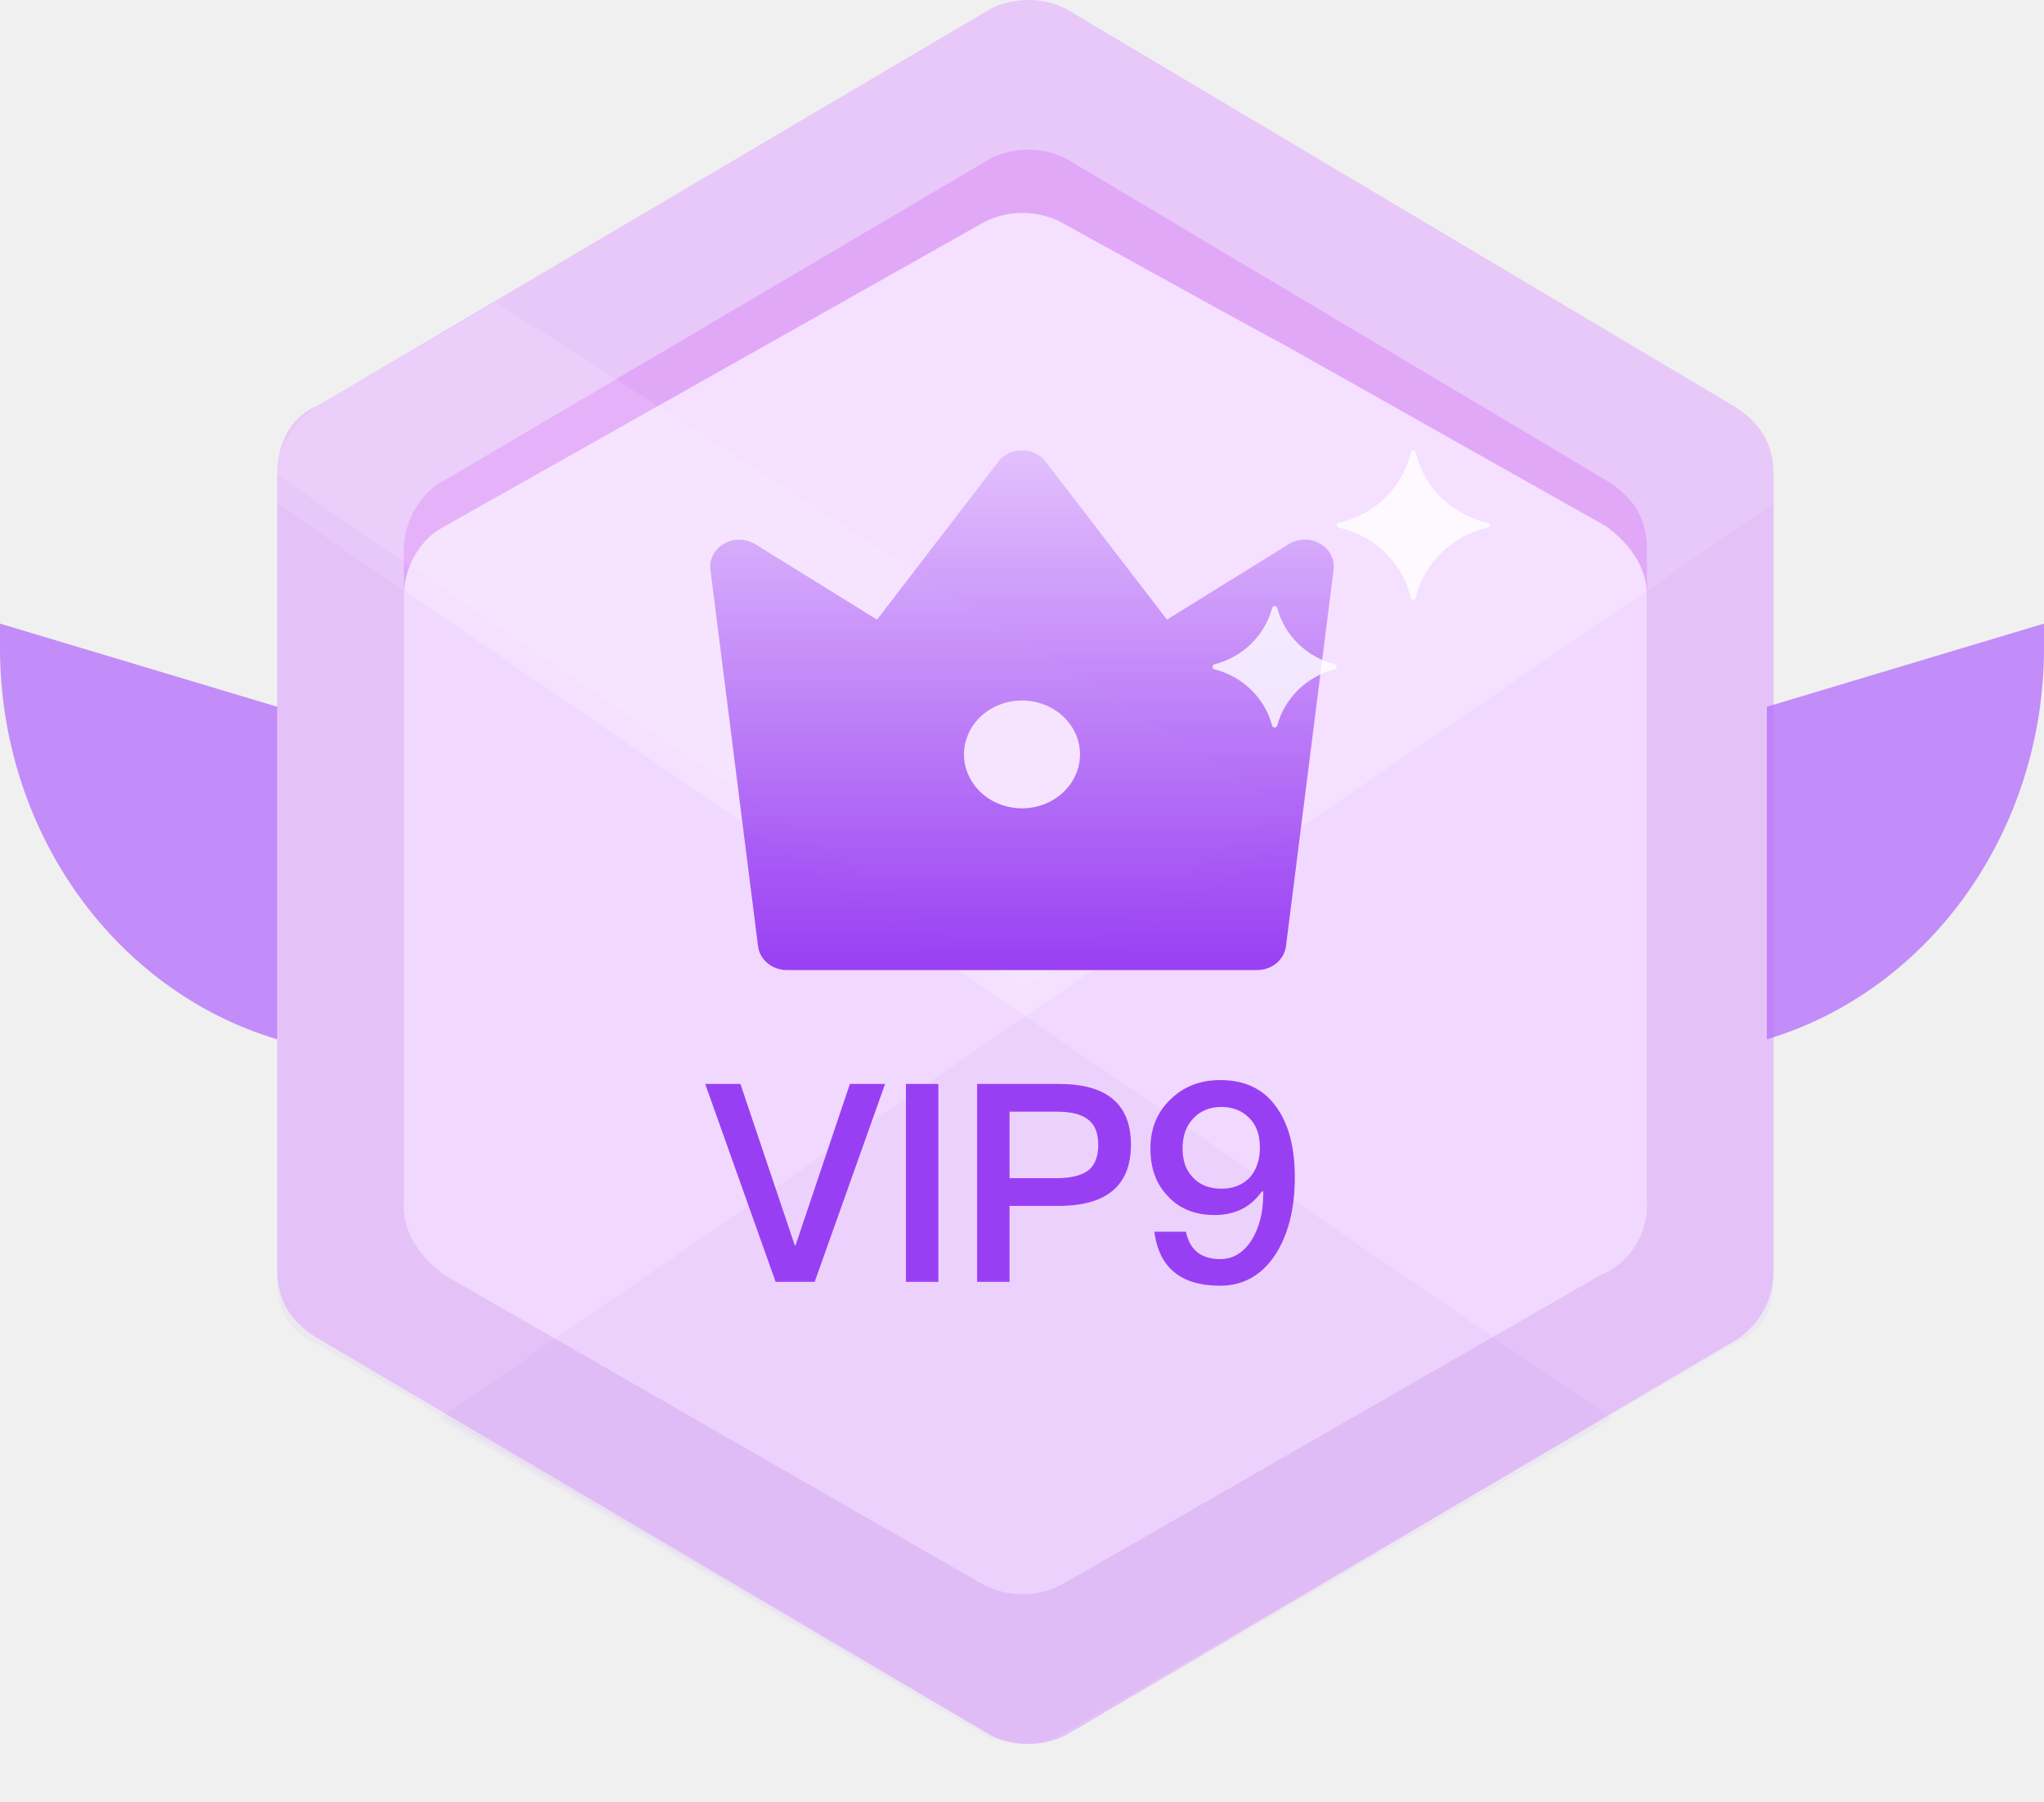
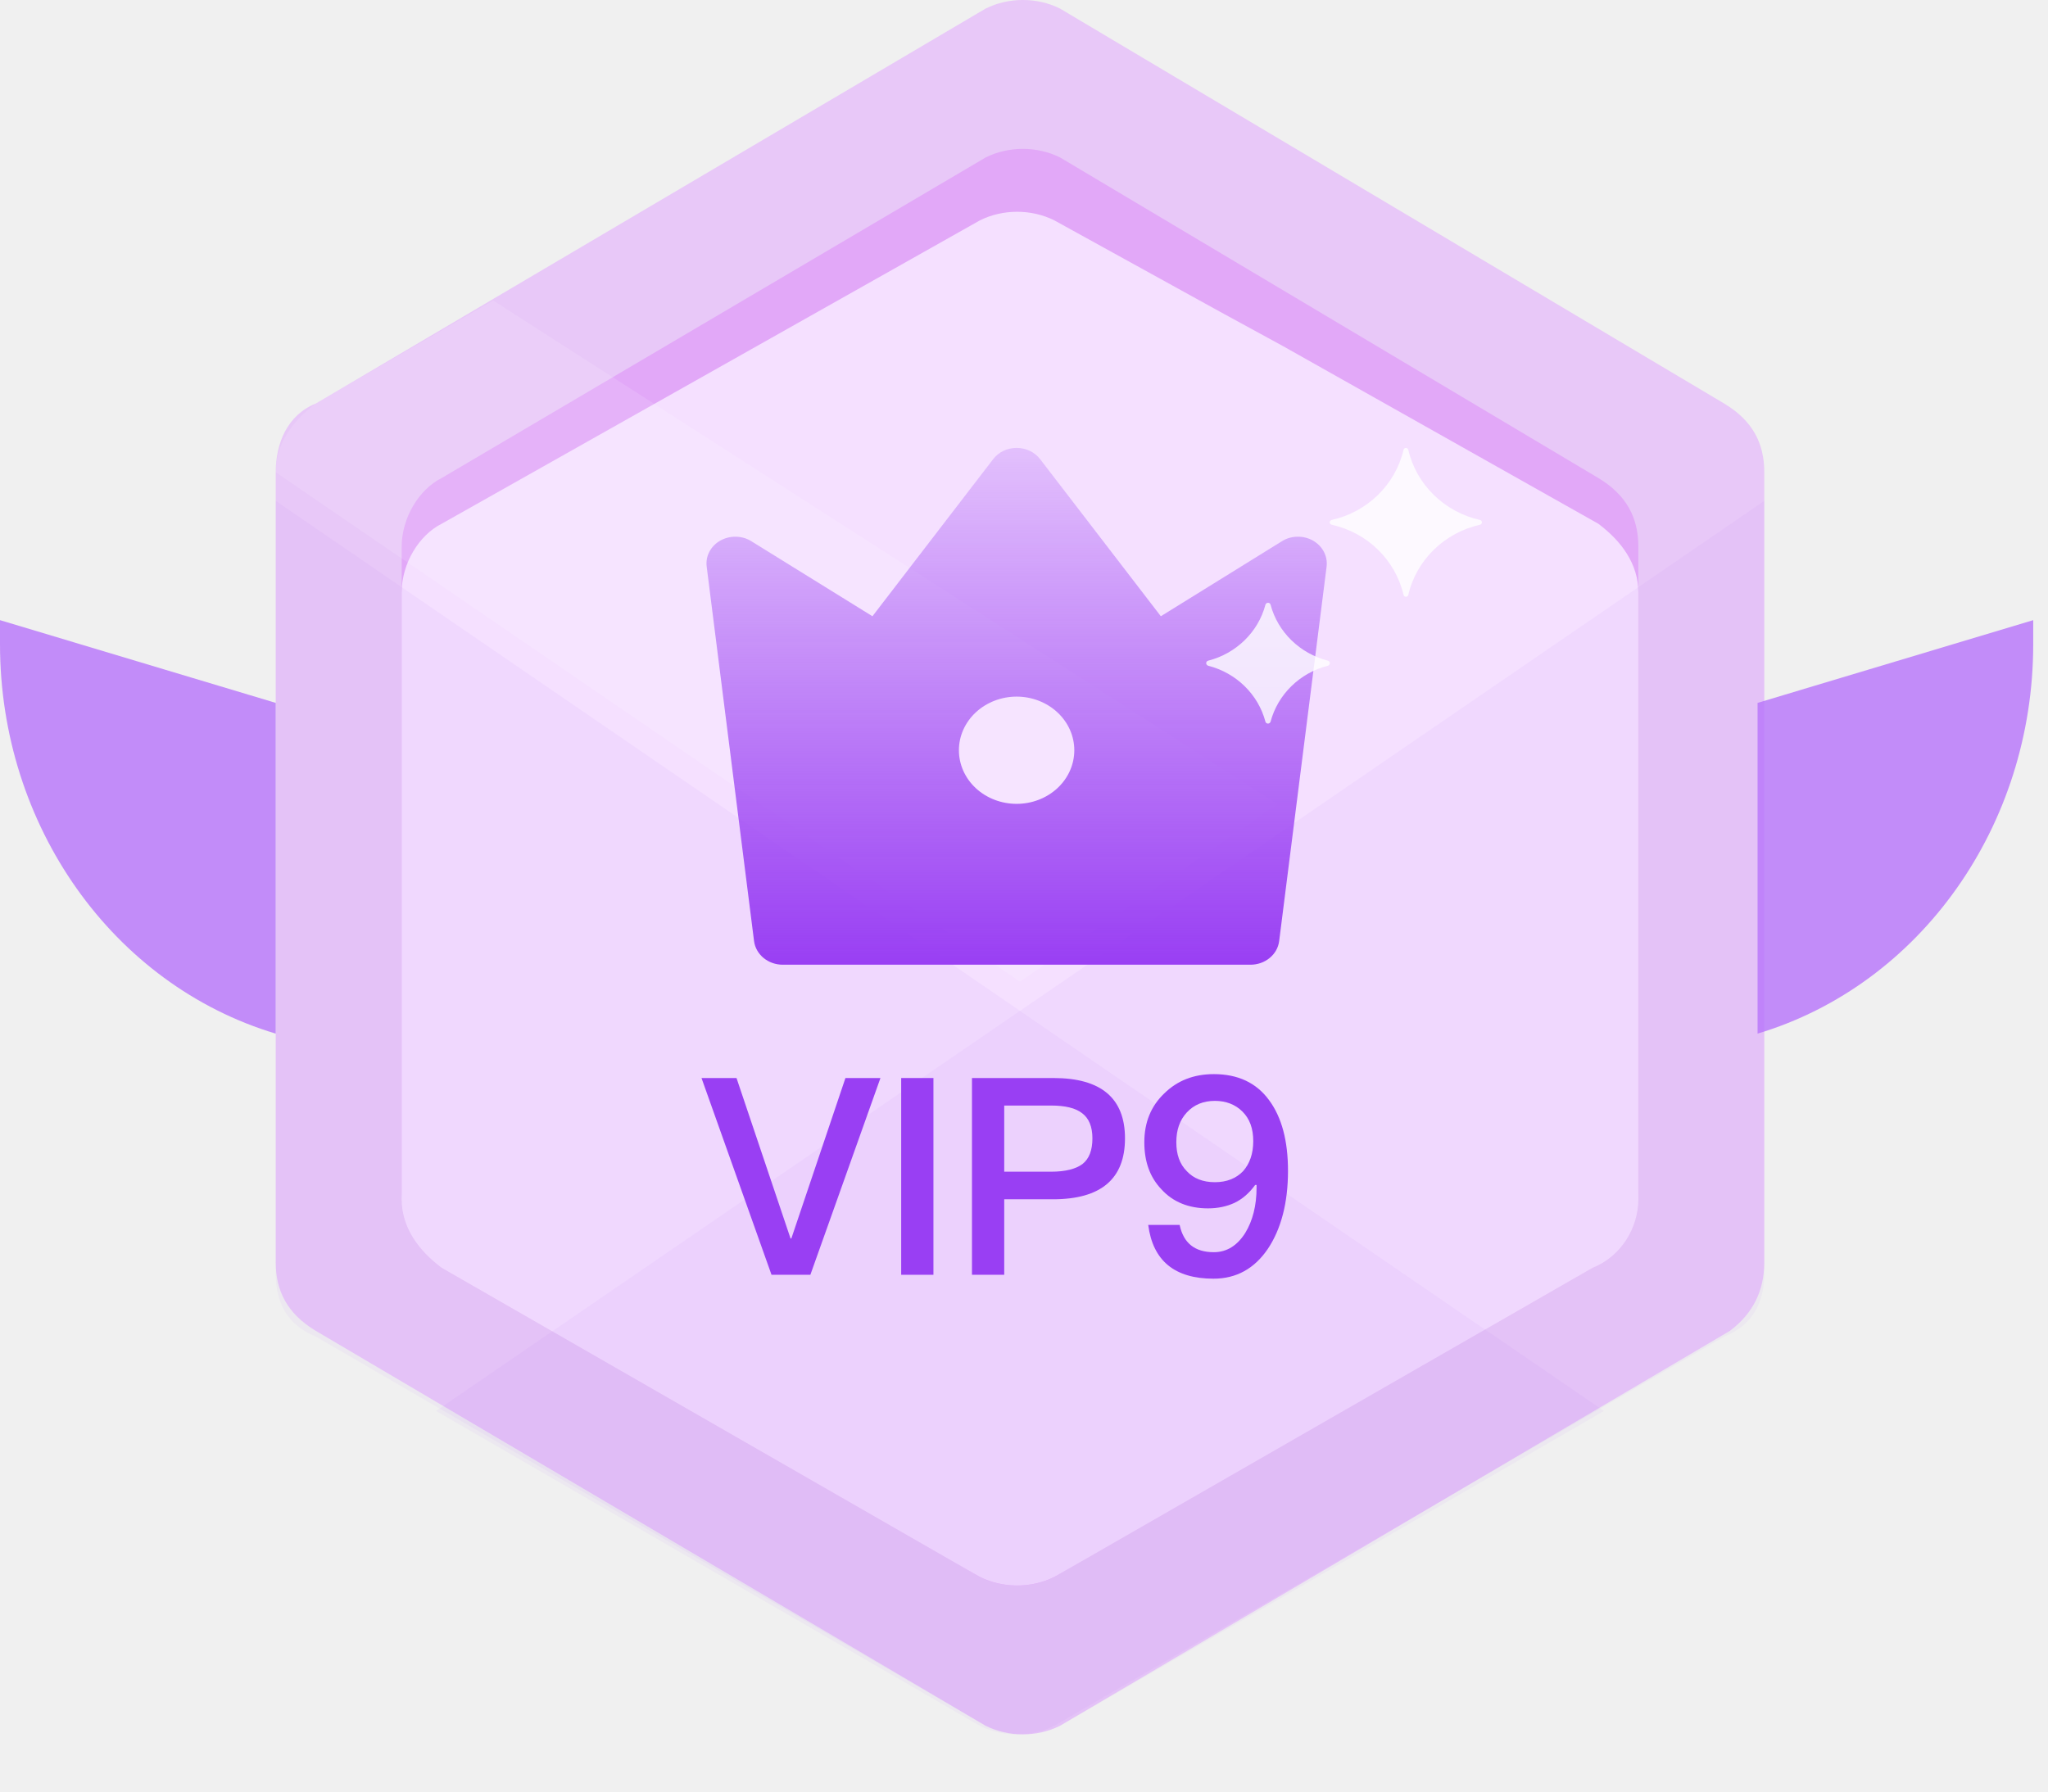
- <svg xmlns="http://www.w3.org/2000/svg" width="59" height="52" viewBox="0 0 59 52" fill="none">
-   <path d="M51.195 36.633V13.706C51.195 12.875 50.863 12.211 50.032 11.713L30.76 0.249C30.096 -0.083 29.265 -0.083 28.601 0.249L9.163 11.713C8.332 12.045 8 12.875 8 13.706V36.633C8 37.463 8.332 38.128 9.163 38.626L28.601 50.09C29.265 50.422 30.096 50.422 30.76 50.09L50.198 38.626C50.863 38.128 51.195 37.463 51.195 36.633Z" fill="#E8C8F8" />
-   <path d="M47.54 34.473V15.866C47.54 15.035 47.208 14.371 46.377 13.872L30.76 4.569C30.096 4.236 29.265 4.236 28.601 4.569L12.818 13.872C12.153 14.204 11.655 15.035 11.655 15.866V34.473C11.655 35.303 11.987 35.968 12.818 36.466L28.434 45.77C29.099 46.102 29.93 46.102 30.594 45.77L46.211 36.466C47.041 35.968 47.54 35.303 47.54 34.473Z" fill="#E2A8F8" />
-   <path d="M47.54 34.805V17.195C47.54 16.364 47.041 15.7 46.377 15.201L37.24 10.051L35.412 9.054L30.594 6.396C29.93 6.064 29.099 6.064 28.434 6.396L12.818 15.201C12.153 15.534 11.655 16.364 11.655 17.195V34.805C11.655 35.636 12.153 36.3 12.818 36.799L28.434 45.77C29.099 46.102 29.93 46.102 30.594 45.77L46.211 36.799C47.041 36.467 47.54 35.636 47.54 34.805Z" fill="#F5E0FF" />
-   <path opacity="0.05" d="M8 14.537V36.965C8 37.795 8.332 38.46 9.163 38.792L28.601 50.09C29.265 50.422 30.096 50.422 30.76 50.09L46.543 40.952L8 14.537Z" fill="#993FF3" />
-   <path opacity="0.12" d="M14.313 8.722L9.163 11.713C8.498 12.211 8 12.875 8 13.706L29.597 28.492L37.074 23.342L14.313 8.722Z" fill="white" />
-   <path opacity="0.05" d="M51.195 14.537V36.965C51.195 37.795 50.863 38.46 50.032 38.792L30.594 50.09C29.93 50.422 29.099 50.422 28.434 50.09L12.652 40.952L51.195 14.537Z" fill="#993FF3" />
-   <path d="M21.8 15.707L25.315 17.885L28.819 13.326C28.896 13.225 28.998 13.143 29.117 13.086C29.235 13.03 29.367 13 29.5 13C29.633 13 29.765 13.03 29.883 13.086C30.002 13.143 30.104 13.225 30.181 13.326L33.684 17.885L37.2 15.707C37.333 15.625 37.488 15.579 37.648 15.577C37.808 15.574 37.965 15.614 38.101 15.692C38.237 15.769 38.347 15.882 38.416 16.015C38.486 16.149 38.513 16.299 38.494 16.446L37.119 27.313C37.095 27.502 36.997 27.677 36.844 27.803C36.691 27.93 36.493 28 36.288 28H22.712C22.507 28 22.309 27.93 22.156 27.803C22.003 27.677 21.905 27.502 21.881 27.313L20.506 16.445C20.487 16.298 20.514 16.148 20.584 16.015C20.654 15.881 20.763 15.769 20.899 15.692C21.035 15.614 21.193 15.574 21.352 15.577C21.512 15.58 21.667 15.625 21.8 15.707ZM29.5 23.332C29.944 23.332 30.37 23.168 30.683 22.876C30.997 22.584 31.174 22.188 31.174 21.776C31.174 21.363 30.997 20.967 30.683 20.675C30.37 20.384 29.944 20.22 29.5 20.22C29.056 20.22 28.63 20.384 28.316 20.675C28.003 20.967 27.826 21.363 27.826 21.776C27.826 22.188 28.003 22.584 28.316 22.876C28.63 23.168 29.056 23.332 29.5 23.332Z" fill="url(#paint0_linear_5001_16103)" />
-   <path opacity="0.8" d="M42.944 15.091C41.91 14.86 41.099 14.067 40.864 13.058C40.843 12.981 40.742 12.981 40.724 13.058C40.489 14.067 39.675 14.86 38.644 15.091C38.564 15.111 38.564 15.209 38.644 15.229C39.678 15.46 40.489 16.253 40.724 17.262C40.745 17.339 40.846 17.339 40.864 17.262C41.099 16.253 41.913 15.46 42.944 15.229C43.019 15.209 43.019 15.106 42.944 15.091ZM38.528 19.173C37.719 18.968 37.078 18.343 36.869 17.552C36.848 17.475 36.742 17.475 36.719 17.552C36.51 18.343 35.869 18.968 35.06 19.173C34.98 19.193 34.98 19.296 35.06 19.321C35.869 19.526 36.51 20.151 36.719 20.942C36.74 21.019 36.846 21.019 36.869 20.942C37.078 20.151 37.719 19.526 38.528 19.321C38.608 19.296 38.608 19.193 38.528 19.173Z" fill="white" />
-   <path d="M20.356 31.288H21.372L22.94 35.944H22.964L24.532 31.288H25.548L23.516 37H22.388L20.356 31.288ZM26.15 31.288H27.086V37H26.15V31.288ZM28.204 31.288H30.573C31.948 31.288 32.645 31.872 32.645 33.04C32.645 34.216 31.948 34.808 30.556 34.808H29.14V37H28.204V31.288ZM29.14 32.088V34.008H30.5C30.916 34.008 31.221 33.928 31.413 33.784C31.605 33.632 31.701 33.384 31.701 33.04C31.701 32.696 31.596 32.456 31.404 32.312C31.212 32.16 30.909 32.088 30.5 32.088H29.14ZM35.223 31.176C35.919 31.176 36.455 31.424 36.823 31.928C37.191 32.424 37.375 33.104 37.375 33.984C37.375 34.912 37.175 35.672 36.791 36.248C36.399 36.824 35.871 37.112 35.215 37.112C34.087 37.112 33.455 36.592 33.319 35.552H34.231C34.343 36.08 34.671 36.344 35.223 36.344C35.599 36.344 35.903 36.152 36.135 35.784C36.351 35.432 36.463 34.992 36.463 34.464V34.392H36.423C36.255 34.624 36.055 34.8 35.823 34.912C35.599 35.016 35.343 35.072 35.055 35.072C34.495 35.072 34.039 34.888 33.703 34.52C33.367 34.168 33.207 33.712 33.207 33.152C33.207 32.576 33.399 32.104 33.783 31.736C34.167 31.36 34.647 31.176 35.223 31.176ZM35.255 31.952C34.919 31.952 34.647 32.064 34.439 32.288C34.231 32.512 34.135 32.8 34.135 33.152C34.135 33.504 34.231 33.784 34.439 33.992C34.631 34.2 34.903 34.312 35.255 34.312C35.599 34.312 35.871 34.2 36.071 33.992C36.263 33.776 36.367 33.488 36.367 33.12C36.367 32.752 36.263 32.472 36.055 32.264C35.847 32.056 35.575 31.952 35.255 31.952Z" fill="#993FF3" />
-   <path opacity="0.8" d="M0 18L8 20.4V30C3.27 28.581 0 23.962 0 18.699V18Z" fill="#B773FB" />
-   <path opacity="0.8" d="M59 18L51 20.4V30C55.73 28.581 59 23.962 59 18.699V18Z" fill="#B773FB" />
+ <svg xmlns="http://www.w3.org/2000/svg" width="32" height="28" viewBox="0 0 32 28" fill="none">
+   <path d="M27.567 19.725V7.38C27.567 6.933 27.388 6.575 26.941 6.307L16.563 0.134C16.206 -0.045 15.758 -0.045 15.4 0.134L4.934 6.307C4.487 6.486 4.308 6.933 4.308 7.38V19.725C4.308 20.173 4.487 20.53 4.934 20.799L15.4 26.971C15.758 27.15 16.206 27.15 16.563 26.971L27.03 20.799C27.388 20.53 27.567 20.173 27.567 19.725Z" fill="#E8C8F8" />
+   <path d="M25.599 18.563V8.544C25.599 8.096 25.42 7.739 24.973 7.47L16.564 2.461C16.206 2.282 15.758 2.282 15.401 2.461L6.902 7.47C6.544 7.649 6.276 8.096 6.276 8.544V18.563C6.276 19.01 6.455 19.368 6.902 19.637L15.311 24.646C15.669 24.825 16.116 24.825 16.474 24.646L24.883 19.637C25.331 19.368 25.599 19.01 25.599 18.563Z" fill="#E2A8F8" />
+   <path d="M25.599 18.741V9.258C25.599 8.811 25.331 8.453 24.973 8.185L20.052 5.412L19.068 4.875L16.474 3.444C16.116 3.265 15.669 3.265 15.311 3.444L6.902 8.185C6.544 8.364 6.276 8.811 6.276 9.258V18.741C6.276 19.188 6.544 19.546 6.902 19.814L15.311 24.645C15.669 24.824 16.116 24.824 16.474 24.645L24.883 19.814C25.331 19.636 25.599 19.188 25.599 18.741Z" fill="#F5E0FF" />
+   <path opacity="0.05" d="M4.308 7.828V19.904C4.308 20.352 4.487 20.709 4.934 20.888L15.4 26.972C15.758 27.151 16.206 27.151 16.563 26.972L25.062 22.051L4.308 7.828Z" fill="#993FF3" />
+   <path opacity="0.12" d="M7.707 4.697L4.934 6.307C4.576 6.575 4.308 6.933 4.308 7.38L15.937 15.342L19.963 12.569L7.707 4.697Z" fill="white" />
+   <path opacity="0.05" d="M27.567 7.828V19.904C27.567 20.352 27.388 20.709 26.941 20.888L16.474 26.972C16.116 27.151 15.669 27.151 15.311 26.972L6.813 22.051L27.567 7.828Z" fill="#993FF3" />
+   <path d="M11.739 8.458L13.632 9.631L15.518 7.176C15.56 7.121 15.615 7.077 15.678 7.046C15.742 7.016 15.813 7 15.885 7C15.957 7 16.027 7.016 16.091 7.046C16.155 7.077 16.21 7.121 16.252 7.176L18.138 9.631L20.031 8.458C20.102 8.413 20.186 8.389 20.272 8.388C20.358 8.386 20.443 8.408 20.516 8.449C20.589 8.491 20.648 8.552 20.686 8.624C20.723 8.696 20.738 8.776 20.728 8.856L19.987 14.707C19.974 14.809 19.922 14.903 19.839 14.971C19.757 15.039 19.65 15.077 19.54 15.077H12.229C12.119 15.077 12.013 15.039 11.93 14.971C11.848 14.903 11.795 14.809 11.782 14.707L11.042 8.855C11.032 8.776 11.046 8.695 11.084 8.623C11.121 8.552 11.18 8.491 11.254 8.449C11.327 8.408 11.412 8.386 11.498 8.388C11.584 8.389 11.667 8.413 11.739 8.458ZM15.885 12.563C16.124 12.563 16.353 12.475 16.522 12.318C16.691 12.161 16.786 11.948 16.786 11.725C16.786 11.503 16.691 11.29 16.522 11.133C16.353 10.976 16.124 10.887 15.885 10.887C15.646 10.887 15.416 10.976 15.247 11.133C15.078 11.29 14.983 11.503 14.983 11.725C14.983 11.948 15.078 12.161 15.247 12.318C15.416 12.475 15.646 12.563 15.885 12.563Z" fill="url(#paint0_linear_6525_25129)" />
+   <path opacity="0.8" d="M23.125 8.126C22.568 8.002 22.131 7.574 22.005 7.031C21.994 6.99 21.939 6.99 21.93 7.031C21.803 7.574 21.364 8.002 20.809 8.126C20.766 8.137 20.766 8.19 20.809 8.201C21.366 8.325 21.803 8.752 21.93 9.296C21.941 9.337 21.995 9.337 22.005 9.296C22.131 8.752 22.57 8.325 23.125 8.201C23.165 8.19 23.165 8.134 23.125 8.126ZM20.747 10.325C20.311 10.214 19.966 9.878 19.853 9.452C19.842 9.41 19.785 9.41 19.772 9.452C19.66 9.878 19.314 10.214 18.879 10.325C18.836 10.336 18.836 10.391 18.879 10.405C19.314 10.515 19.66 10.852 19.772 11.278C19.783 11.319 19.84 11.319 19.853 11.278C19.966 10.852 20.311 10.515 20.747 10.405C20.79 10.391 20.79 10.336 20.747 10.325Z" fill="white" />
+   <path d="M10.961 16.848H11.508L12.352 19.355H12.365L13.21 16.848H13.757L12.662 19.923H12.055L10.961 16.848Z" fill="#993FF3" />
+   <path d="M14.081 16.848H14.585V19.923H14.081V16.848Z" fill="#993FF3" />
+   <path d="M15.187 16.848H16.462C17.203 16.848 17.578 17.162 17.578 17.791C17.578 18.424 17.203 18.743 16.453 18.743H15.691V19.923H15.187V16.848ZM15.691 17.278V18.312H16.423C16.647 18.312 16.811 18.269 16.914 18.192C17.018 18.11 17.069 17.976 17.069 17.791C17.069 17.606 17.013 17.477 16.91 17.399C16.807 17.317 16.643 17.278 16.423 17.278H15.691Z" fill="#993FF3" />
+   <path d="M18.966 16.787C19.341 16.787 19.629 16.921 19.828 17.192C20.026 17.459 20.125 17.826 20.125 18.299C20.125 18.799 20.017 19.208 19.81 19.518C19.599 19.829 19.315 19.984 18.962 19.984C18.354 19.984 18.014 19.704 17.941 19.144H18.432C18.492 19.428 18.669 19.57 18.966 19.57C19.168 19.57 19.332 19.467 19.457 19.269C19.573 19.079 19.634 18.842 19.634 18.558V18.519H19.612C19.522 18.644 19.414 18.739 19.289 18.799C19.168 18.855 19.031 18.885 18.875 18.885C18.574 18.885 18.328 18.786 18.148 18.588C17.966 18.398 17.88 18.153 17.88 17.851C17.88 17.541 17.984 17.287 18.191 17.089C18.397 16.886 18.656 16.787 18.966 16.787ZM18.983 17.205C18.802 17.205 18.656 17.265 18.544 17.386C18.432 17.507 18.38 17.662 18.38 17.851C18.38 18.041 18.432 18.192 18.544 18.304C18.647 18.416 18.794 18.476 18.983 18.476C19.168 18.476 19.315 18.416 19.423 18.304C19.526 18.187 19.582 18.032 19.582 17.834C19.582 17.636 19.526 17.485 19.414 17.373C19.302 17.261 19.155 17.205 18.983 17.205Z" fill="#993FF3" />
+   <path opacity="0.8" d="M1.38283e-05 9.692L4.308 10.985V16.154C1.761 15.39 1.38283e-05 12.902 1.38283e-05 10.069V9.692Z" fill="#B773FB" />
+   <path opacity="0.8" d="M31.769 9.692L27.462 10.985V16.154C30.009 15.39 31.769 12.902 31.769 10.069V9.692Z" fill="#B773FB" />
  <defs>
-     <linearGradient id="paint0_linear_5001_16103" x1="29.5" y1="13" x2="29.5" y2="28" gradientUnits="userSpaceOnUse">
+     <linearGradient id="paint0_linear_6525_25129" x1="15.885" y1="7" x2="15.885" y2="15.077" gradientUnits="userSpaceOnUse">
      <stop stop-color="#993FF3" stop-opacity="0.2" />
      <stop offset="1" stop-color="#993FF3" />
    </linearGradient>
  </defs>
</svg>
